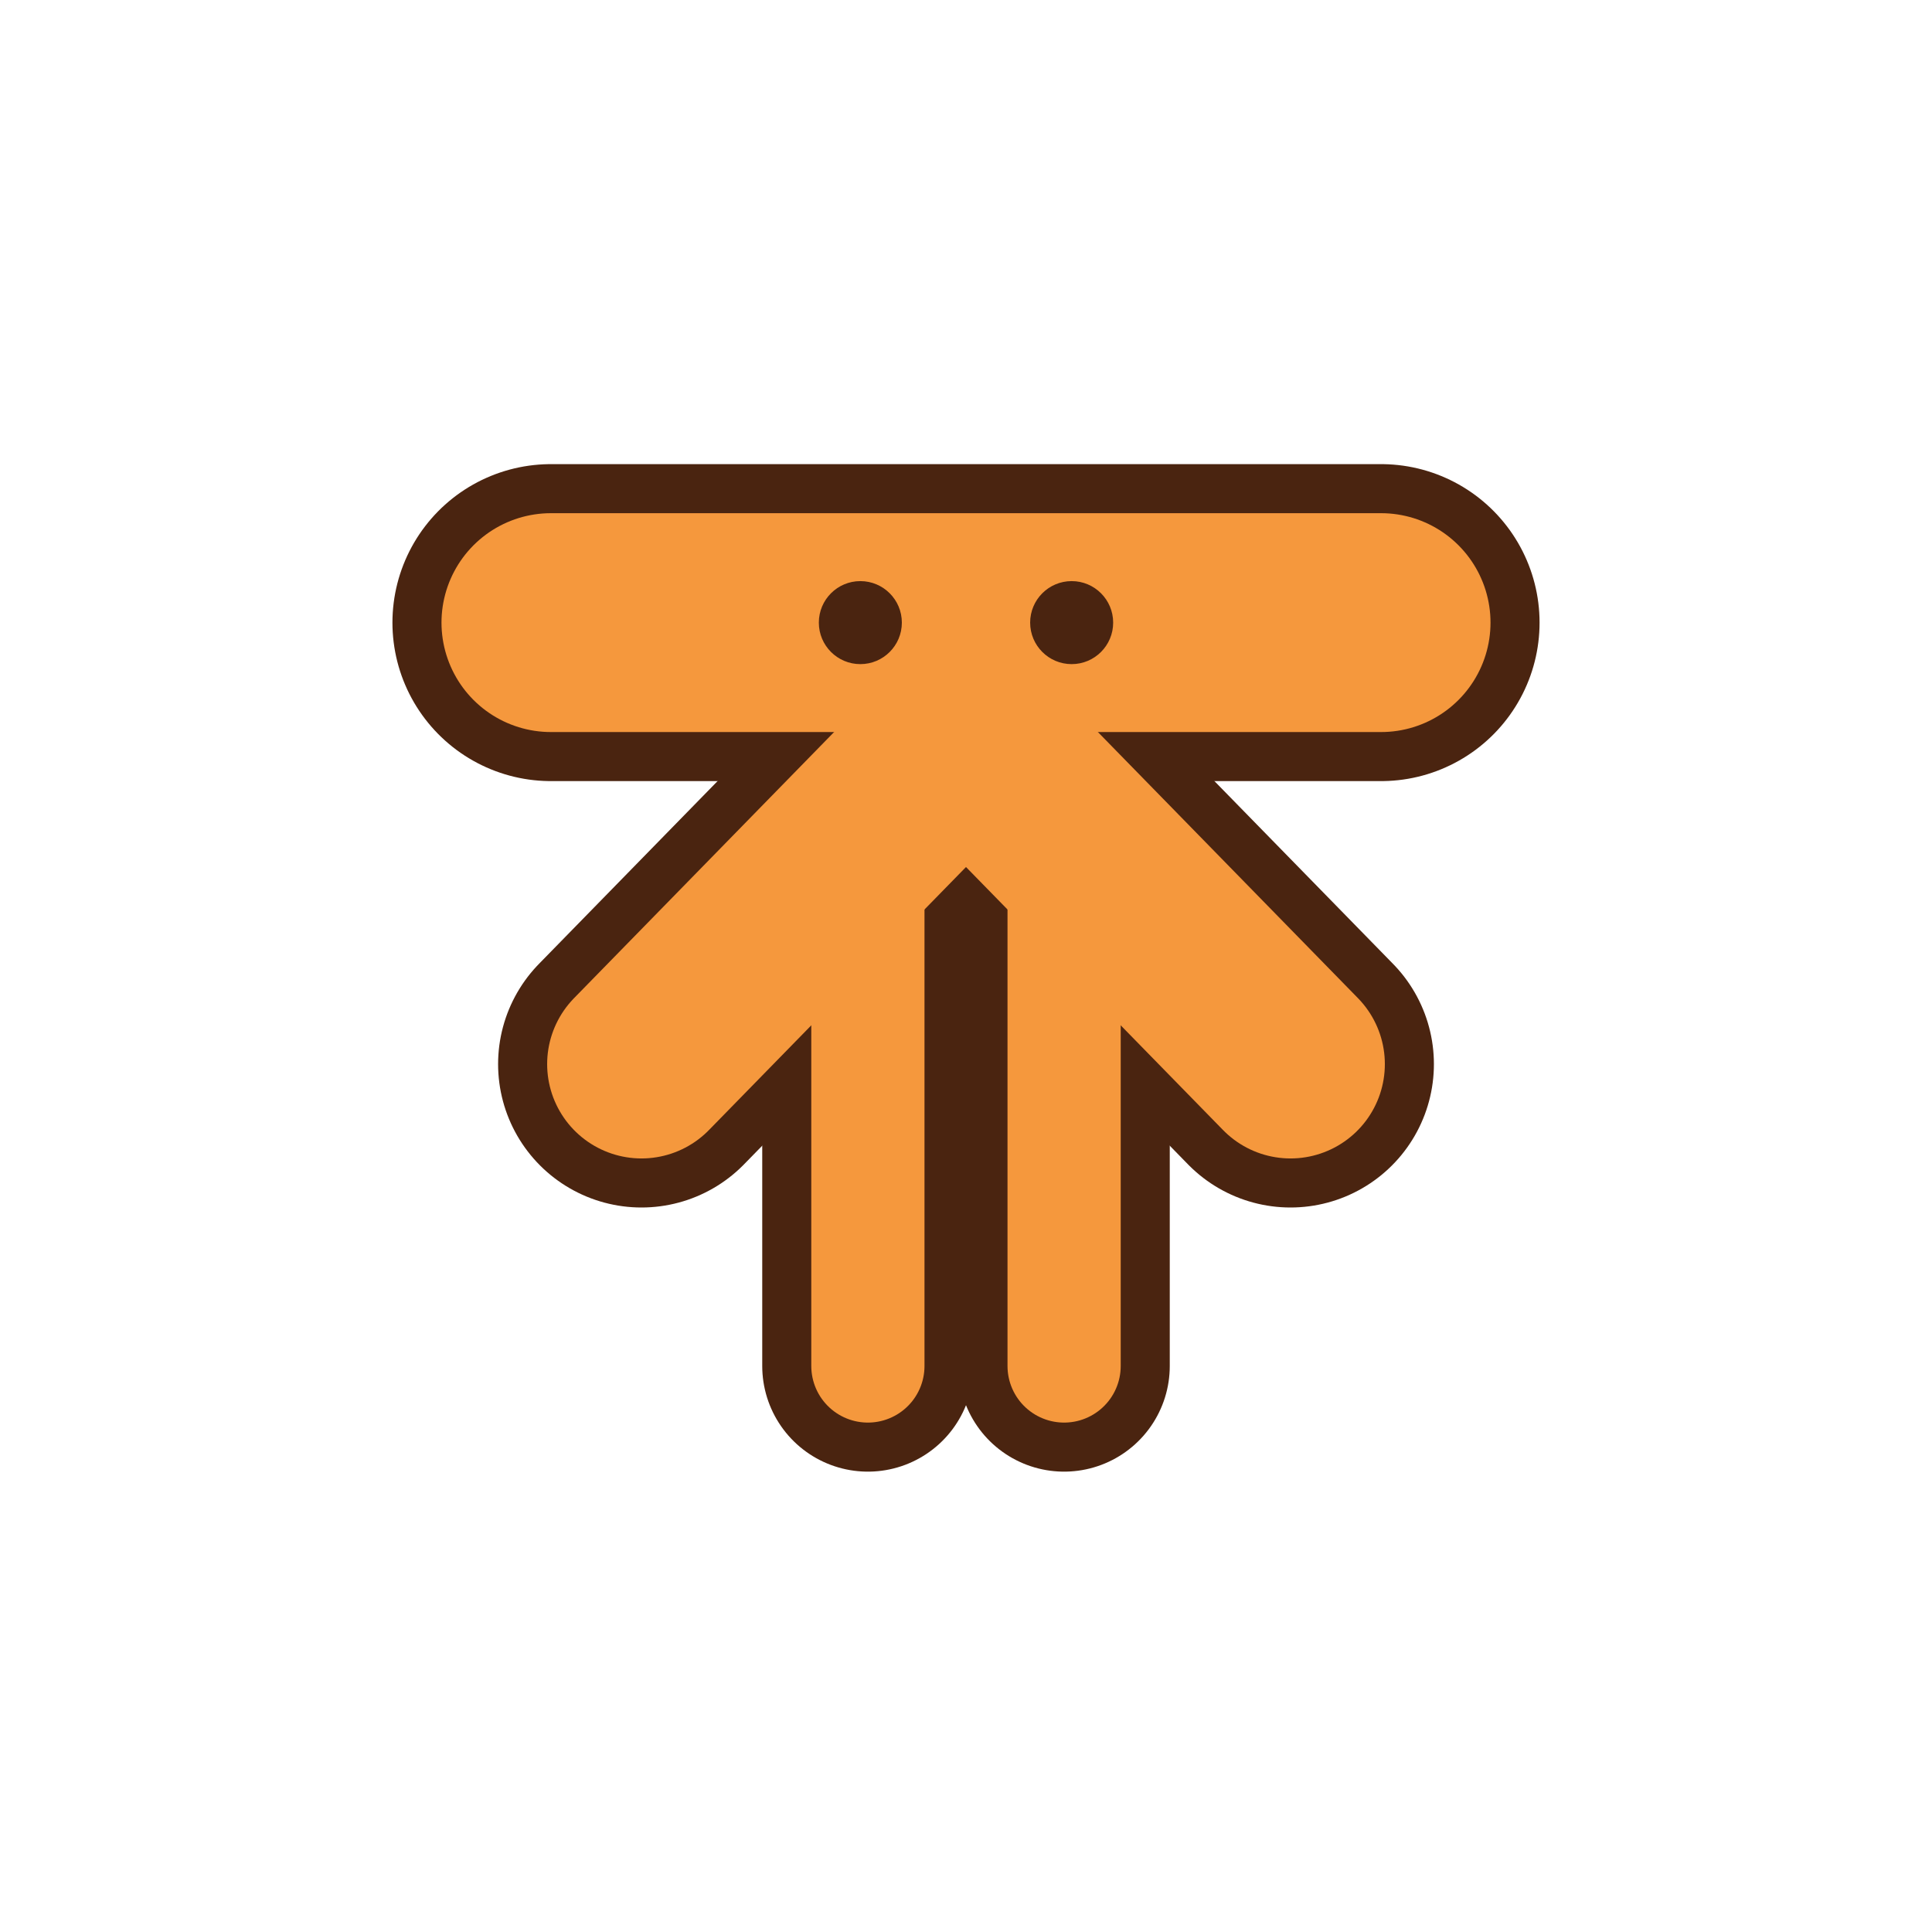
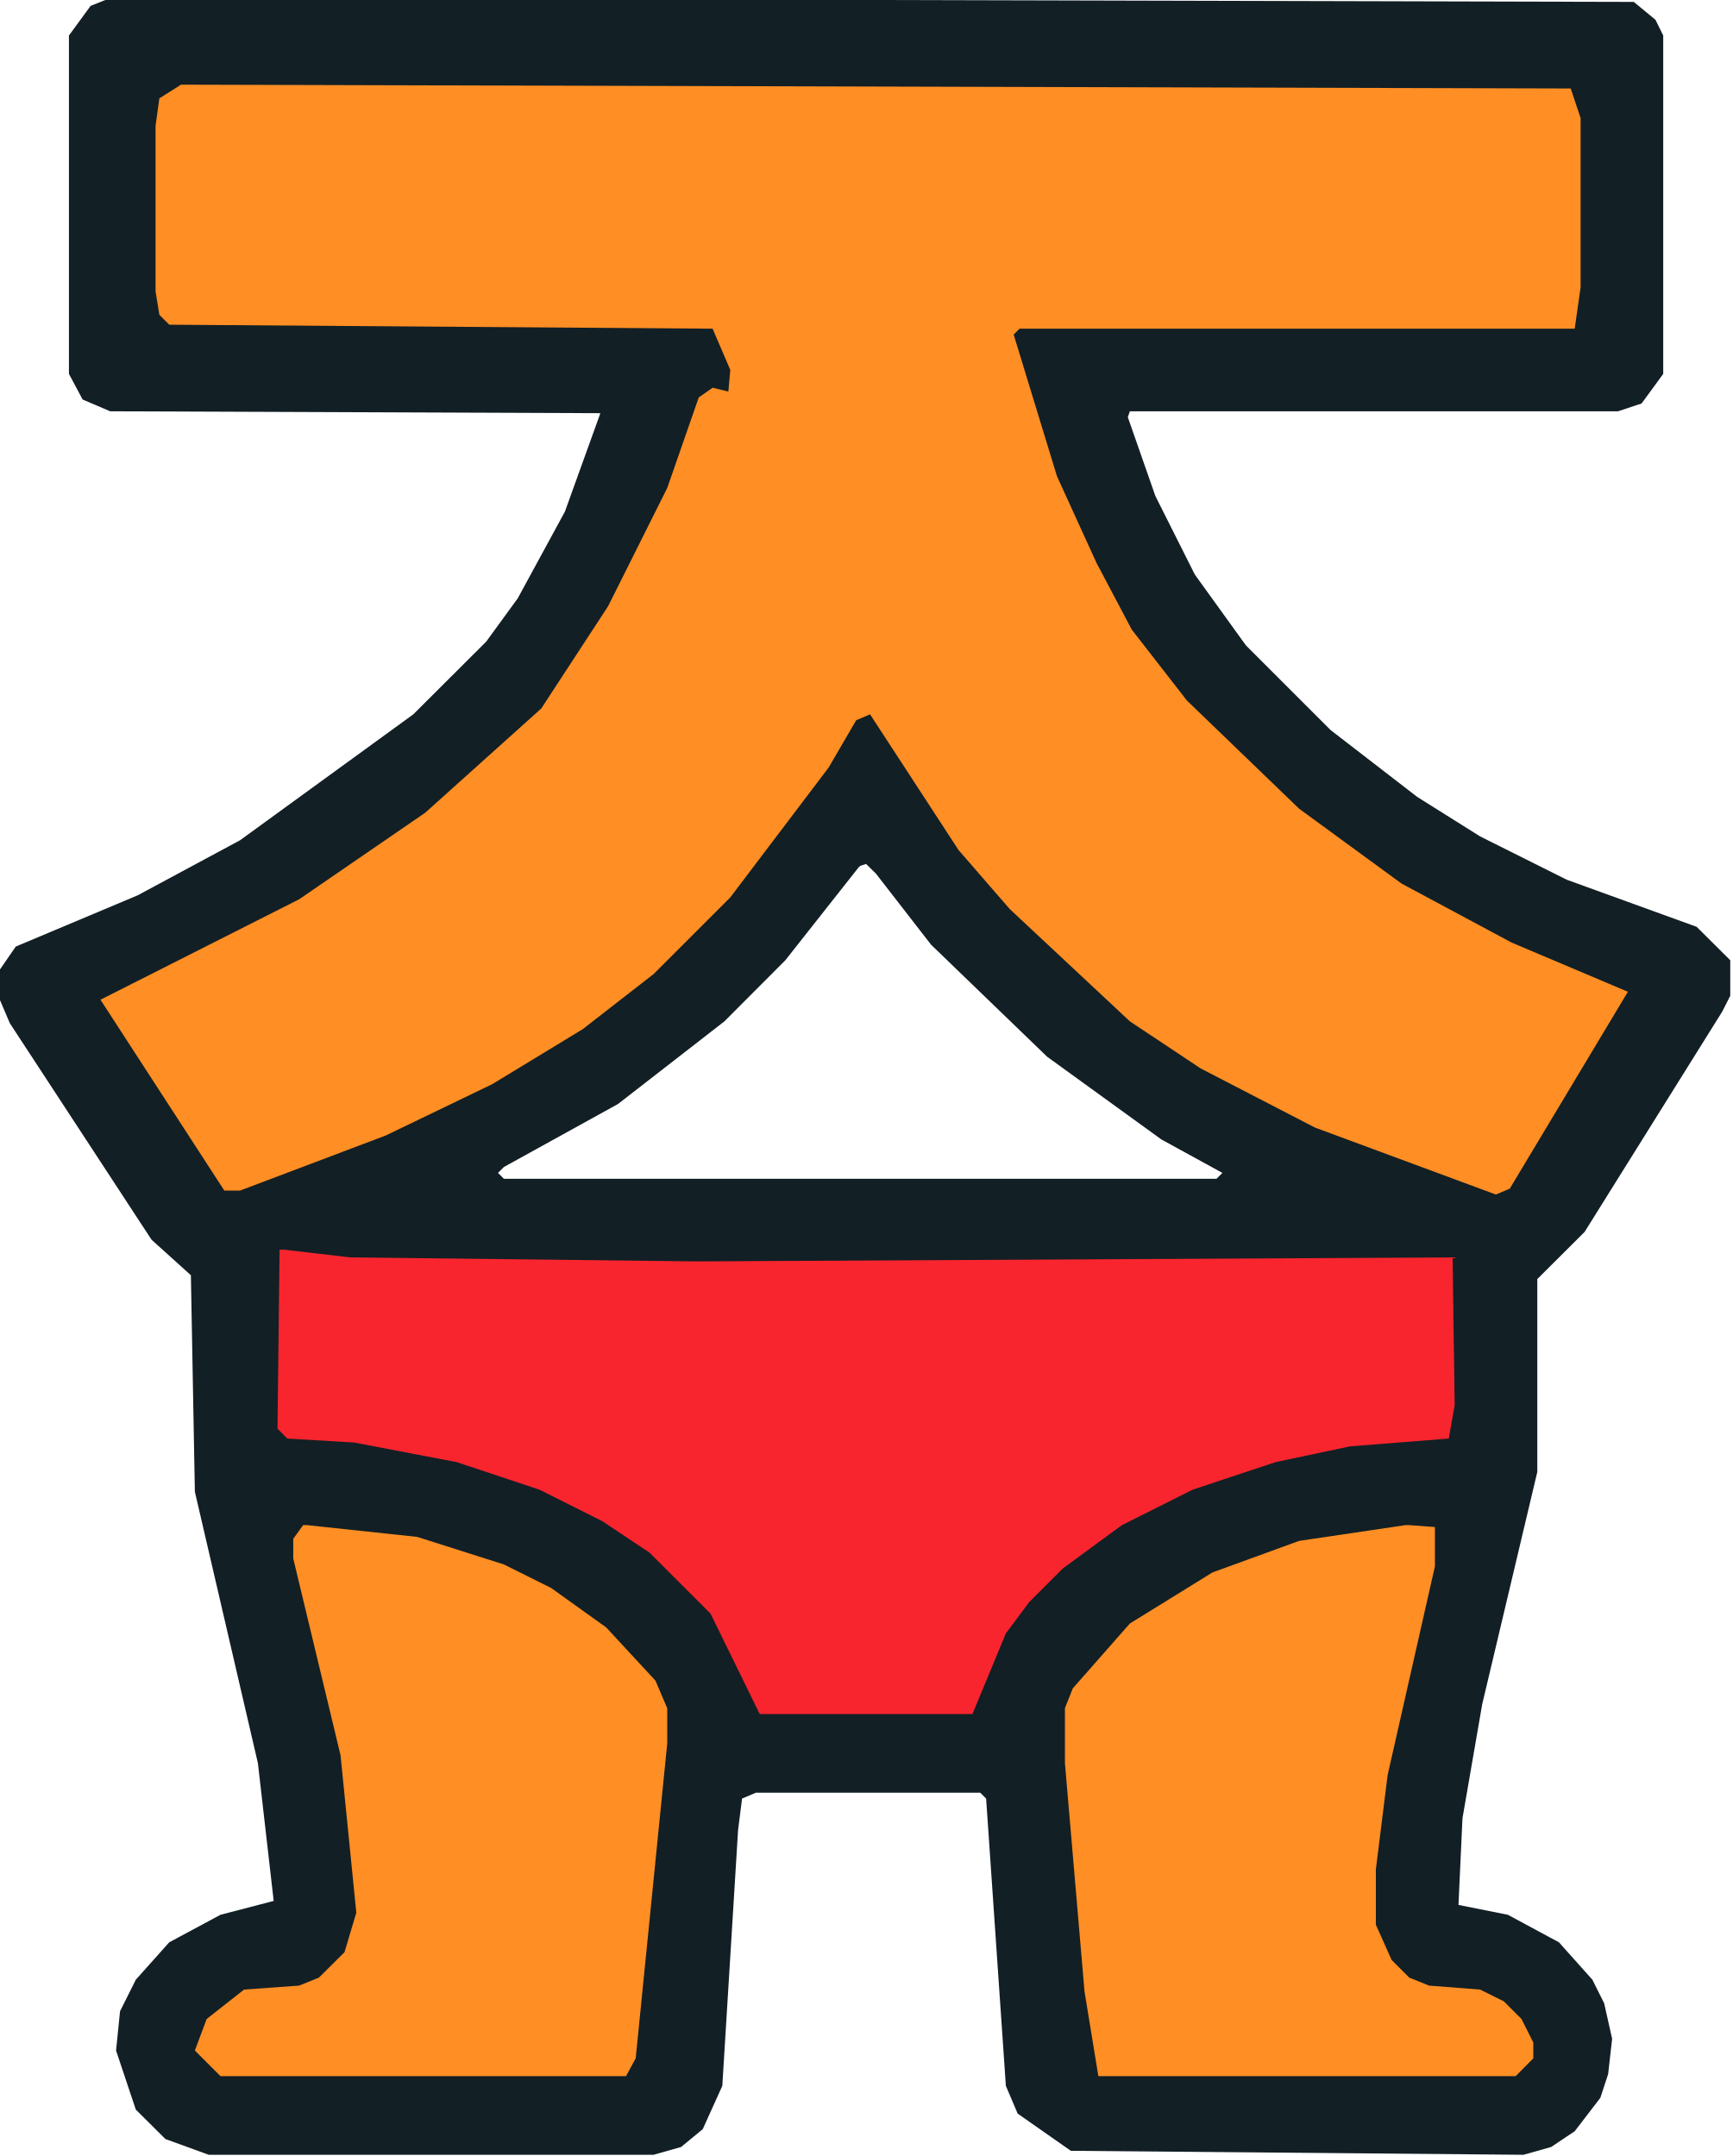
- <svg xmlns="http://www.w3.org/2000/svg" viewBox="0 0 512 512" role="img" aria-label="jabi.">
-   <g>
-     <line x1="146" y1="165" x2="366" y2="165" stroke="#4A2410" stroke-width="84" stroke-linecap="round" />
-     <line x1="256" y1="194" x2="170" y2="282" stroke="#4A2410" stroke-width="76" stroke-linecap="round" />
-     <line x1="256" y1="194" x2="342" y2="282" stroke="#4A2410" stroke-width="76" stroke-linecap="round" />
-     <line x1="230" y1="235" x2="230" y2="362" stroke="#4A2410" stroke-width="56" stroke-linecap="round" />
-     <line x1="282" y1="235" x2="282" y2="362" stroke="#4A2410" stroke-width="56" stroke-linecap="round" />
-   </g>
-   <g>
-     <line x1="146" y1="165" x2="366" y2="165" stroke="#F5983D" stroke-width="58" stroke-linecap="round" />
-     <line x1="256" y1="194" x2="170" y2="282" stroke="#F5983D" stroke-width="50" stroke-linecap="round" />
-     <line x1="256" y1="194" x2="342" y2="282" stroke="#F5983D" stroke-width="50" stroke-linecap="round" />
-     <line x1="230" y1="235" x2="230" y2="362" stroke="#F5983D" stroke-width="30" stroke-linecap="round" />
-     <line x1="282" y1="235" x2="282" y2="362" stroke="#F5983D" stroke-width="30" stroke-linecap="round" />
-   </g>
-   <g>
-     <circle cx="228" cy="165" r="11" fill="#4A2410" />
-     <circle cx="284" cy="165" r="11" fill="#4A2410" />
-   </g>
+ <svg xmlns="http://www.w3.org/2000/svg" viewBox="0 0 1000 1245" role="img" aria-label="jabi.">
+   <path fill="#121F25" fill-rule="evenodd" d="M63.6 -1.1 L52.3 3.4 L39.8 20.5 L39.8 215.9 L47.7 230.7 L63.6 237.5 L346.6 238.6 L326.1 295.5 L298.9 345.5 L280.7 370.5 L238.6 412.5 L138.6 485.2 L79.5 517.0 L9.1 546.6 L-1.1 561.4 L-1.1 575.0 L5.7 590.9 L87.5 715.9 L110.2 736.4 L112.5 861.4 L148.9 1018.2 L158.0 1097.7 L127.3 1105.7 L97.7 1121.6 L78.4 1143.2 L69.3 1161.4 L67.0 1184.1 L78.4 1218.2 L95.5 1235.2 L120.5 1244.3 L377.3 1244.3 L393.2 1239.8 L405.7 1229.5 L417.0 1204.5 L426.1 1056.8 L428.4 1038.6 L436.4 1035.2 L565.9 1035.2 L569.3 1038.6 L580.7 1204.5 L587.5 1220.5 L618.2 1242.0 L879.5 1244.3 L895.5 1239.8 L909.1 1230.7 L923.9 1211.4 L928.4 1197.7 L930.7 1177.3 L926.1 1156.8 L919.3 1143.2 L900.0 1121.6 L870.5 1105.7 L842.0 1100.0 L844.3 1050.0 L855.7 984.1 L887.5 850.0 L887.5 738.6 L914.8 711.4 L994.3 584.1 L998.9 575.0 L998.9 554.5 L979.5 535.2 L904.5 508.0 L854.5 483.0 L818.2 460.2 L768.2 421.6 L719.3 372.7 L689.8 331.8 L667.0 286.4 L651.1 240.9 L652.3 237.5 L934.1 237.5 L947.7 233.0 L960.2 215.9 L960.2 20.5 L955.7 11.4 L943.2 1.1 L65.9 -1.1ZM496.6 500.0 L500.0 498.9 L505.7 504.5 L537.5 545.5 L604.5 610.2 L670.5 658.0 L705.7 677.3 L702.3 680.7 L290.9 680.7 L287.5 677.3 L290.9 673.9 L356.8 637.5 L418.2 589.8 L453.4 554.5 L495.5 501.1Z" />
+   <path fill="#FF8E24" fill-rule="evenodd" d="M104.5 48.9 L92.0 56.8 L89.8 72.7 L89.8 168.2 L92.0 181.8 L97.7 187.5 L411.4 189.8 L421.6 213.6 L420.5 226.1 L411.4 223.9 L403.4 229.5 L385.2 281.8 L351.1 350.0 L312.5 409.1 L245.5 469.3 L172.7 519.3 L58.0 577.3 L129.5 687.5 L138.6 687.5 L222.7 655.7 L284.1 626.1 L336.4 594.3 L377.3 562.5 L421.6 518.2 L478.4 443.2 L494.3 415.9 L502.3 412.5 L553.4 490.9 L583.0 525.0 L652.3 589.8 L693.2 617.0 L759.1 651.1 L863.6 689.8 L871.6 686.4 L939.8 572.7 L872.7 544.3 L809.1 510.2 L750.0 467.0 L685.2 404.5 L653.4 363.6 L633.0 325.0 L610.2 275.0 L585.2 193.2 L588.6 189.8 L909.1 189.8 L912.5 165.9 L912.5 68.2 L906.8 51.1 L106.8 48.9ZM175.0 880.7 L169.3 888.6 L169.3 900.0 L196.6 1013.6 L205.7 1104.5 L198.9 1127.3 L184.1 1142.0 L172.7 1146.6 L140.9 1148.9 L119.3 1165.9 L112.5 1184.1 L127.3 1198.9 L361.4 1198.9 L367.0 1188.6 L385.2 1006.8 L385.2 986.4 L378.4 970.5 L350.0 939.8 L318.2 917.0 L290.9 903.4 L240.9 887.5 L177.3 880.7ZM811.4 880.7 L750.0 889.8 L700.0 908.0 L652.3 937.5 L619.3 975.0 L614.8 986.4 L614.8 1018.2 L626.1 1150.0 L634.1 1198.9 L875.0 1198.9 L885.2 1188.6 L885.2 1179.5 L878.4 1165.9 L868.2 1155.7 L854.5 1148.9 L825.0 1146.6 L813.6 1142.0 L803.4 1131.8 L794.3 1111.4 L794.3 1079.5 L801.1 1025.0 L828.4 904.5 L828.4 881.8 L813.6 880.7Z" />
+   <path fill="#F8252E" fill-rule="evenodd" d="M161.4 721.6 L160.2 825.0 L165.9 830.7 L204.5 833.0 L263.6 844.3 L311.4 860.2 L347.7 878.4 L375.0 896.6 L410.2 931.8 L438.6 989.8 L561.4 989.8 L580.7 943.2 L594.3 925.0 L613.6 905.7 L647.7 880.7 L688.6 860.2 L736.4 844.3 L779.5 835.2 L836.4 830.7 L839.8 811.4 L838.6 726.1 L402.3 728.4 L202.3 726.1 L163.6 721.6Z" />
</svg>
